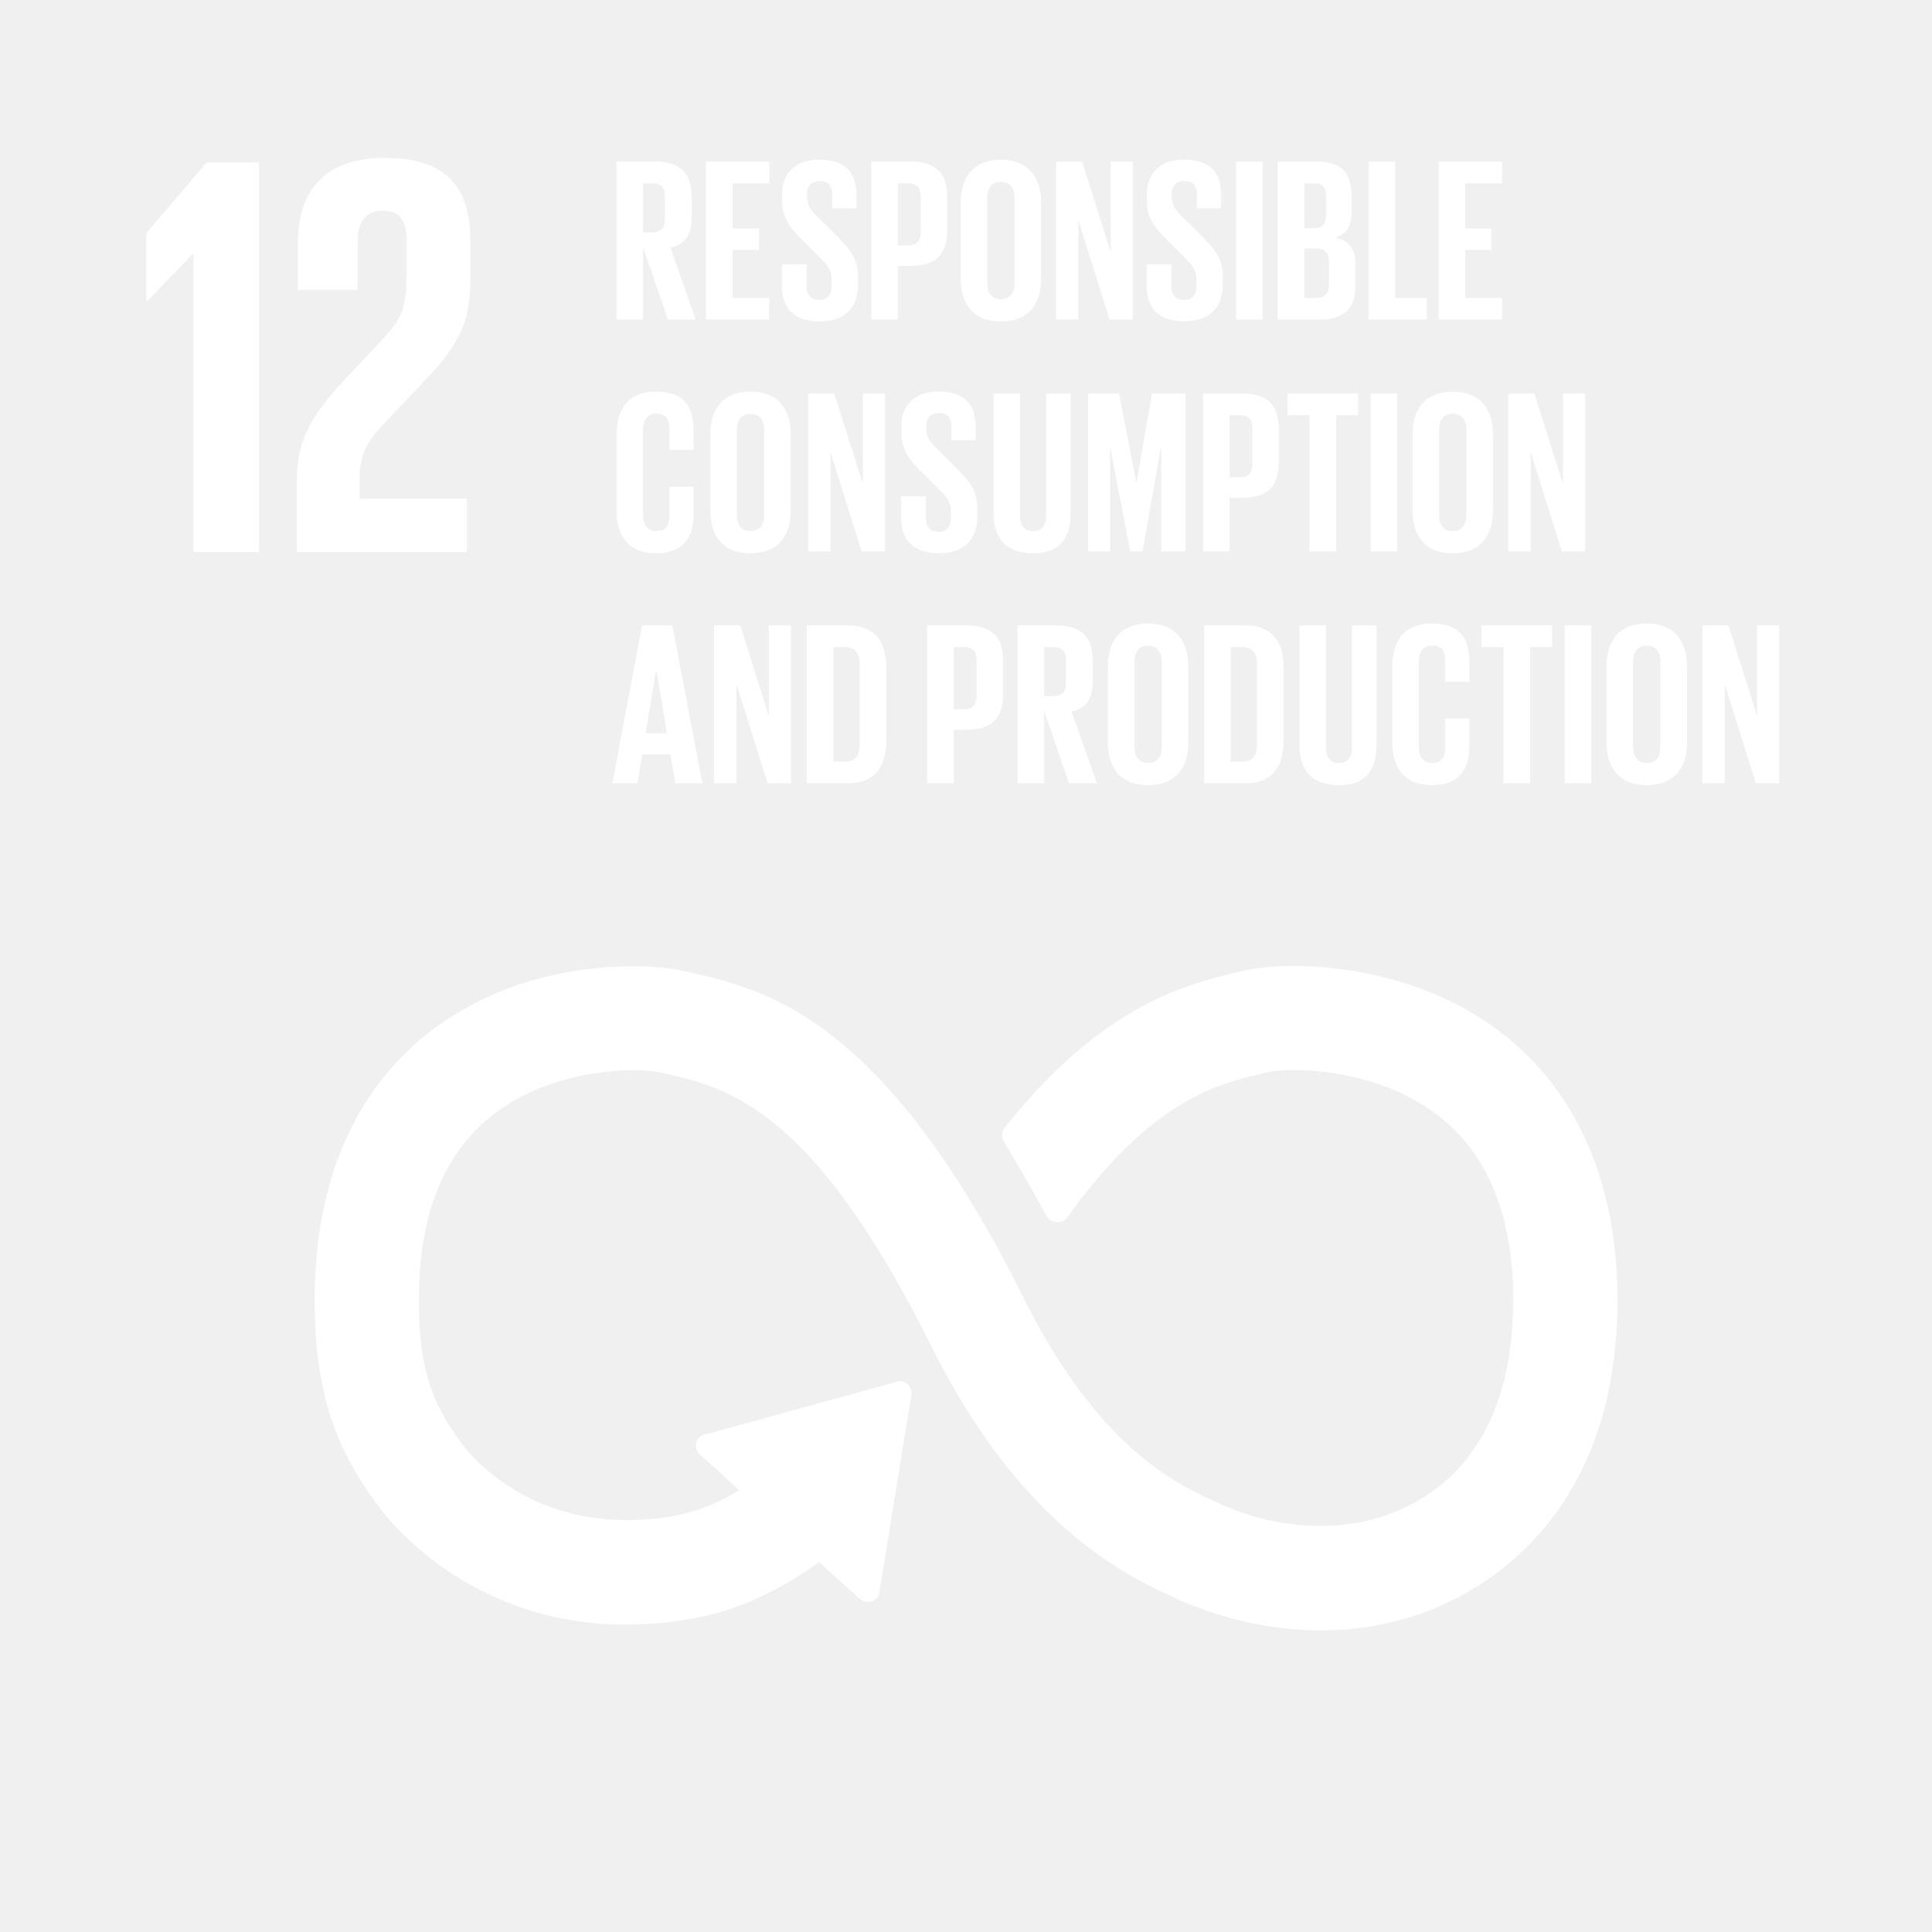
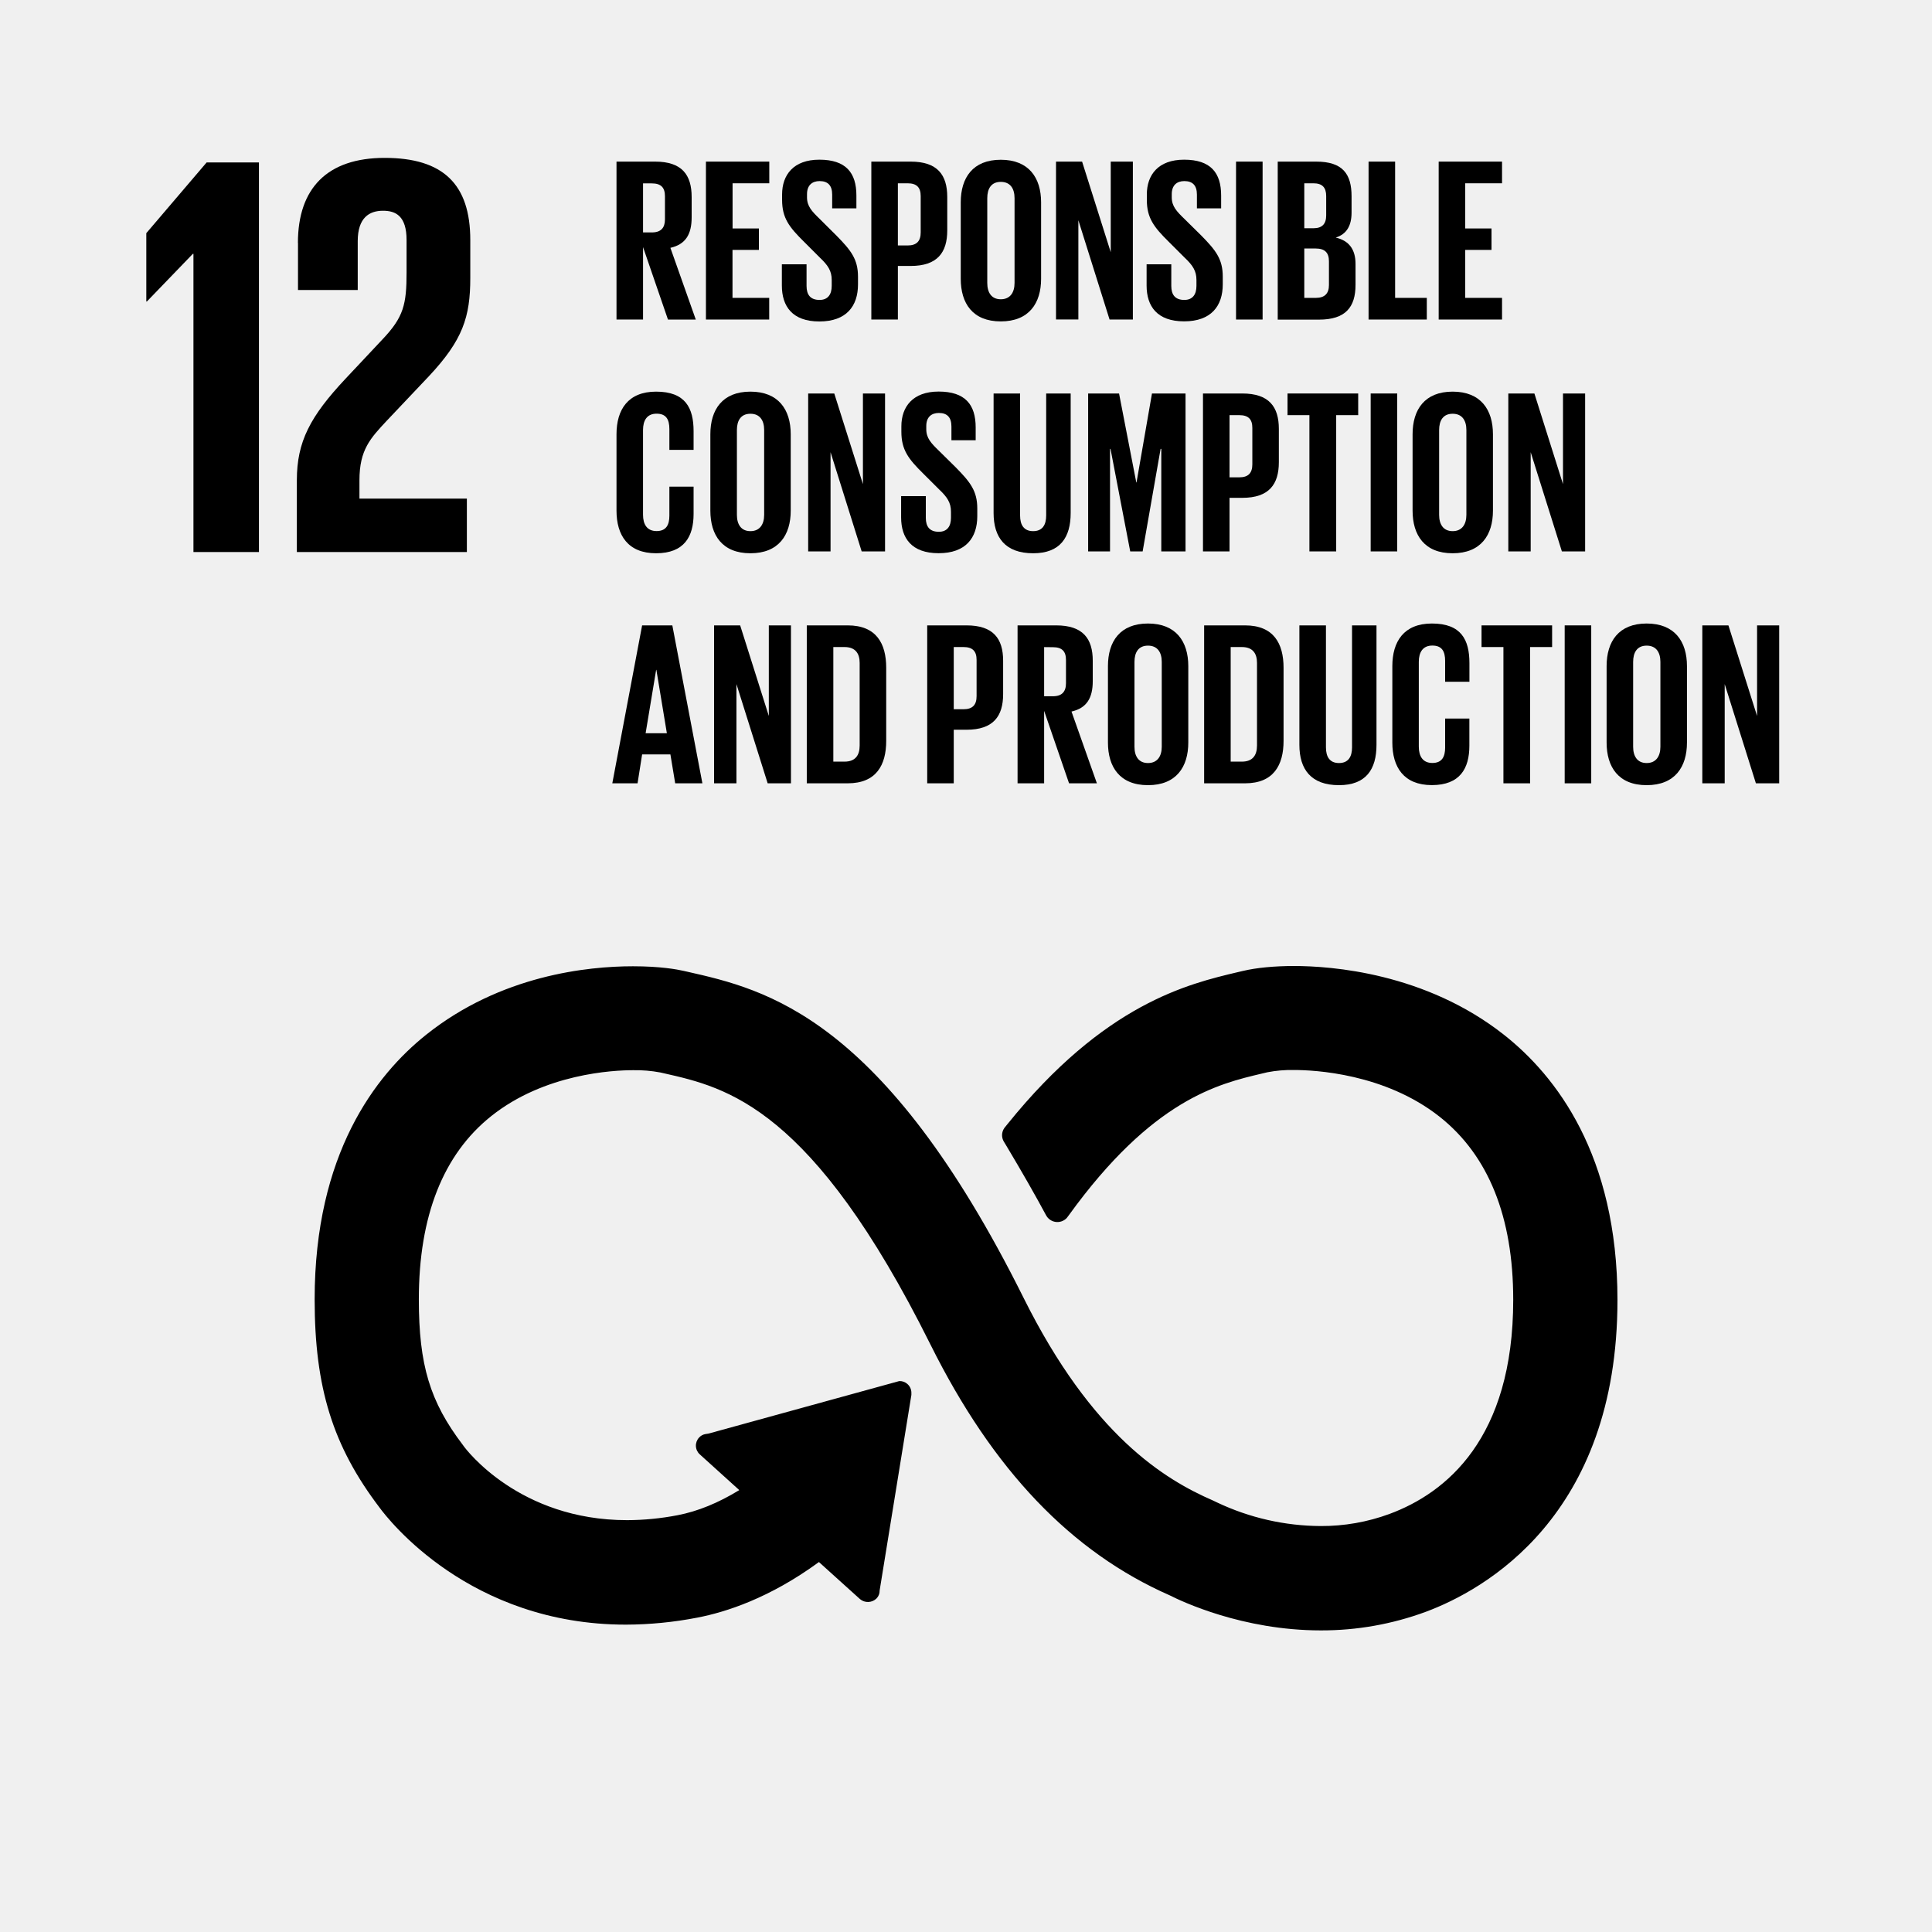
- <svg xmlns="http://www.w3.org/2000/svg" id="Layer_1" data-name="Layer 1" viewBox="0 0 1000 1000" focusable="false">
-   <link type="text/css" rel="stylesheet" id="dark-mode-general-link" />
+ <svg xmlns="http://www.w3.org/2000/svg" id="Layer_1" data-name="Layer 1" viewBox="0 0 1000 1000">
  <link type="text/css" rel="stylesheet" id="dark-mode-custom-link" />
-   <style type="text/css" id="dark-mode-custom-style" />
-   <defs>
-     <style>
-       .cls-2 {
-         fill: #fff;
-       }
-     </style>
-   </defs>
-   <polygon id="_Path_2" data-name="&lt;Path&gt;" class="cls-2" points="99.82 131.38 100.13 131.38 100.13 285.73 134.03 285.73 134.03 84.09 106.94 84.09 75.73 120.68 75.73 156.06 76.02 156.06 99.82 131.38" />
-   <path id="_Path_3" data-name="&lt;Path&gt;" class="cls-2" d="M154.24,125.74v24.37h30.92V124.83c0-12.18,6-15.75,13.09-15.75,6.55,0,12.19,2.67,12.19,15.17v16.64c0,16.67-1.48,23.2-12.5,34.8l-19,20.23c-18.43,19.63-25.29,32.71-25.29,52.64v37.18h88V258.07H186.05v-9.51c0-15.77,5.65-21.71,14.27-30.93L222,194.73c17.55-18.73,21.42-30.64,21.42-50.86V124.25c0-28.86-14-42.53-44.32-42.53-29.74,0-44.9,15.76-44.9,44" />
-   <path id="_Path_4" data-name="&lt;Path&gt;" class="cls-2" d="M778.55,535.68C737.77,503.47,688.87,500,669.74,500c-10.09,0-19.43.9-26.27,2.53l-2.68.62c-25.83,6.1-69.06,16.31-119.39,78.77l-1.48,1.83a6.54,6.54,0,0,0-1.26,3.78,6.69,6.69,0,0,0,.89,3.31l1.14,1.87q12.46,20.85,20.7,36.21a6.65,6.65,0,0,0,10.76,1.51c.35-.46.71-.95,1-1.32C596.57,569,630.63,561,653.17,555.67L656,555a66,66,0,0,1,13.8-1.17c10.48,0,46.91,1.74,75.33,24.18,25.29,20,38.11,51.84,38.11,94.75,0,71.92-34.79,100-64,110.84a101.61,101.61,0,0,1-35.68,6.28A126.64,126.64,0,0,1,630,777.69l-2.09-1c-25.11-10.9-62.6-33.63-98.05-104.81-72.66-146-133.7-159.78-174.12-168.93l-2.12-.47c-3.1-.71-11.84-2.34-26-2.34-23.4,0-68.42,4.6-107,35.4-26.34,21-57.76,61.83-57.76,137,0,45.77,9.43,76,33.6,107.79,4.54,6.2,46.65,60.58,127.5,60.58a196.78,196.78,0,0,0,36.92-3.62c14.76-2.82,37.54-10.12,63-28.78l21.25,19.18a6.36,6.36,0,0,0,8.63-.4,5.6,5.6,0,0,0,1.53-4l16.44-101.28,0-1.18a6,6,0,0,0-2-4.42,5.92,5.92,0,0,0-4.26-1.57h0L366.81,742l-1.88.31a5.74,5.74,0,0,0-3.13,1.81,6.1,6.1,0,0,0,.42,8.67l20.43,18.48c-10.74,6.59-21.48,11-31.92,13a139.84,139.84,0,0,1-26.16,2.56c-55.87,0-83.36-36.67-84.49-38.22l-.55-.76c-17-22.33-22.74-41.34-22.74-75.34,0-43.06,12.6-75,37.45-94.8,27.65-22.06,63.23-23.78,73.49-23.78a69.38,69.38,0,0,1,14,1.17l2.18.49c32.26,7.31,76.44,17.31,137.7,140.35,32.35,65,72.92,107.44,123.91,129.84,5.93,3,37.56,18.11,78.1,18.11a155.58,155.58,0,0,0,54.5-9.67c29.78-11.11,99.08-49.1,99.08-161.42C837.17,597.72,805.29,556.8,778.55,535.68Z" />
+   <defs />
+   <path id="_Path_2" data-name="&lt;Path&gt;" class="cls-2" d="M99.82 131.38h.31v154.35h33.9V84.09h-27.09l-31.21 36.59v35.38h.29l23.8-24.68z" />
+   <path id="_Path_3" data-name="&lt;Path&gt;" class="cls-2" d="M154.24 125.74v24.37h30.92v-25.28c0-12.18 6-15.75 13.09-15.75 6.55 0 12.19 2.67 12.19 15.17v16.64c0 16.67-1.48 23.2-12.5 34.8l-19 20.23c-18.43 19.63-25.29 32.71-25.29 52.64v37.18h88v-27.67h-55.6v-9.51c0-15.77 5.65-21.71 14.27-30.93l21.68-22.9c17.55-18.73 21.42-30.64 21.42-50.86v-19.62c0-28.86-14-42.53-44.32-42.53-29.74 0-44.9 15.76-44.9 44" />
+   <path id="_Path_4" data-name="&lt;Path&gt;" class="cls-2" d="M778.55 535.68C737.77 503.47 688.87 500 669.74 500c-10.09 0-19.43.9-26.27 2.53l-2.68.62c-25.83 6.1-69.06 16.31-119.39 78.77l-1.48 1.83a6.54 6.54 0 00-1.26 3.78 6.69 6.69 0 00.89 3.31l1.14 1.87q12.46 20.85 20.7 36.21a6.65 6.65 0 0010.76 1.51c.35-.46.71-.95 1-1.32C596.57 569 630.63 561 653.17 555.67L656 555a66 66 0 0113.8-1.17c10.48 0 46.91 1.74 75.33 24.18 25.29 20 38.11 51.84 38.11 94.75 0 71.92-34.79 100-64 110.84a101.61 101.61 0 01-35.68 6.28A126.64 126.64 0 01630 777.69l-2.09-1c-25.11-10.9-62.6-33.63-98.05-104.81-72.66-146-133.7-159.78-174.12-168.93l-2.12-.47c-3.1-.71-11.84-2.34-26-2.34-23.4 0-68.42 4.6-107 35.4-26.34 21-57.76 61.83-57.76 137 0 45.77 9.43 76 33.6 107.79 4.54 6.2 46.65 60.58 127.5 60.58a196.78 196.78 0 0036.92-3.62c14.76-2.82 37.54-10.12 63-28.78l21.25 19.18a6.36 6.36 0 008.63-.4 5.6 5.6 0 001.53-4l16.44-101.28v-1.18a6 6 0 00-2-4.42 5.92 5.92 0 00-4.26-1.57L366.81 742l-1.88.31a5.74 5.74 0 00-3.13 1.81 6.1 6.1 0 00.42 8.67l20.43 18.48c-10.74 6.59-21.48 11-31.92 13a139.84 139.84 0 01-26.16 2.56c-55.87 0-83.36-36.67-84.49-38.22l-.55-.76c-17-22.33-22.74-41.34-22.74-75.34 0-43.06 12.6-75 37.45-94.8 27.65-22.06 63.23-23.78 73.49-23.78a69.38 69.38 0 0114 1.17l2.18.49c32.26 7.31 76.44 17.31 137.7 140.35 32.35 65 72.92 107.44 123.91 129.84 5.93 3 37.56 18.11 78.1 18.11a155.58 155.58 0 0054.5-9.67c29.78-11.11 99.08-49.1 99.08-161.42-.03-75.08-31.91-116-58.65-137.12z" />
  <g id="_Group_" data-name="&lt;Group&gt;">
-     <path id="_Compound_Path_" data-name="&lt;Compound Path&gt;" class="cls-2" d="M332.84,127.9v37.49H319.1V83.65h20C353,83.65,358,90.52,358,102v10.49c0,8.8-3.14,14-11,15.79l13.14,37.13H345.74Zm0-33V120.3h4.58c4.71,0,6.76-2.41,6.76-6.75v-12c0-4.46-2.05-6.63-6.76-6.63Z" />
-     <path id="_Compound_Path_2" data-name="&lt;Compound Path&gt;" class="cls-2" d="M365.39,83.65h32.79V94.87h-19v23.38h13.62v11.1H379.14v24.83h19v11.21H365.39Z" />
-     <path id="_Compound_Path_3" data-name="&lt;Compound Path&gt;" class="cls-2" d="M404.69,147.79v-11h12.78V148c0,4.58,2,7.24,6.75,7.24,4.34,0,6.27-2.9,6.27-7.24V144.9c0-4.7-1.93-7.6-6.15-11.58l-8.07-8.07c-7.84-7.72-11.46-12.42-11.46-21.83v-2.77c0-10.13,5.91-18,19.29-18,13.75,0,19.17,6.75,19.17,18.56v6.64H430.73v-7.12c0-4.7-2.17-7-6.51-7-3.85,0-6.51,2.17-6.51,6.75v1.69c0,4.58,2.53,7.23,6.51,11.09L433,122c7.48,7.6,11.1,12.18,11.1,21.22v4c0,11.21-6,19.17-20,19.17S404.69,158.52,404.69,147.79Z" />
-     <path id="_Compound_Path_4" data-name="&lt;Compound Path&gt;" class="cls-2" d="M451,83.65h20.37c13.86,0,18.93,6.87,18.93,18.33v17.24c0,11.45-5.07,18.44-18.93,18.44h-6.63v27.73H451Zm13.74,11.22v32.18h5.06c4.7,0,6.75-2.29,6.75-6.75V101.5c0-4.46-2.05-6.63-6.75-6.63Z" />
-     <path id="_Compound_Path_5" data-name="&lt;Compound Path&gt;" class="cls-2" d="M497.28,144.29V104.75c0-12.78,6.27-22.06,20.73-22.06s20.86,9.28,20.86,22.06v39.54c0,12.66-6.27,22.07-20.86,22.07S497.28,157,497.28,144.29Zm27.85,2.17V102.58c0-4.94-2.17-8.44-7.12-8.44s-7,3.5-7,8.44v43.88c0,4.95,2.17,8.44,7,8.44S525.13,151.41,525.13,146.46Z" />
-     <path id="_Compound_Path_6" data-name="&lt;Compound Path&gt;" class="cls-2" d="M558.16,114v51.36H546.59V83.65h13.5l14.83,46.9V83.65h11.45v81.74H574.31Z" />
-     <path id="_Compound_Path_7" data-name="&lt;Compound Path&gt;" class="cls-2" d="M593.48,147.79v-11h12.78V148c0,4.58,2,7.24,6.75,7.24,4.34,0,6.27-2.9,6.27-7.24V144.9c0-4.7-1.93-7.6-6.15-11.58l-8.08-8.07c-7.83-7.72-11.45-12.42-11.45-21.83v-2.77c0-10.13,5.91-18,19.29-18,13.74,0,19.17,6.75,19.17,18.56v6.64H619.52v-7.12c0-4.7-2.17-7-6.51-7-3.86,0-6.51,2.17-6.51,6.75v1.69c0,4.58,2.53,7.23,6.51,11.09l8.8,8.68c7.48,7.6,11.09,12.18,11.09,21.22v4c0,11.21-6,19.17-20,19.17S593.48,158.52,593.48,147.79Z" />
-     <path id="_Compound_Path_8" data-name="&lt;Compound Path&gt;" class="cls-2" d="M639.77,83.65h13.75v81.74H639.77Z" />
-     <path id="_Compound_Path_9" data-name="&lt;Compound Path&gt;" class="cls-2" d="M661.35,83.65h19.9c13.74,0,18.32,6.39,18.32,18v8.32c0,6.87-2.53,11.21-8.2,13,6.87,1.56,10.25,6.14,10.25,13.62v10.85c0,11.57-5.18,18-18.93,18H661.35Zm13.75,34.48h4.82c4.46,0,6.51-2.29,6.51-6.63v-10c0-4.46-2-6.63-6.63-6.63h-4.7Zm0,10.49v25.56h6c4.59,0,6.76-2.29,6.76-6.63v-12.3c0-4.34-2-6.63-6.88-6.63Z" />
-     <path id="_Compound_Path_10" data-name="&lt;Compound Path&gt;" class="cls-2" d="M708.37,83.65h13.74v70.53h16.4v11.21H708.37Z" />
-     <path id="_Compound_Path_11" data-name="&lt;Compound Path&gt;" class="cls-2" d="M744.66,83.65h32.79V94.87H758.4v23.38H772v11.1H758.4v24.83h19.05v11.21H744.66Z" />
+     <path id="_Compound_Path_" data-name="&lt;Compound Path&gt;" class="cls-2" d="M332.84 127.9v37.49H319.1V83.65h20c13.9 0 18.9 6.87 18.9 18.35v10.49c0 8.8-3.14 14-11 15.79l13.14 37.13h-14.4zm0-33v25.4h4.58c4.71 0 6.76-2.41 6.76-6.75v-12c0-4.46-2.05-6.63-6.76-6.63z" />
+     <path id="_Compound_Path_2" data-name="&lt;Compound Path&gt;" class="cls-2" d="M365.39 83.65h32.79v11.22h-19v23.38h13.62v11.1h-13.66v24.83h19v11.21h-32.75z" />
+     <path id="_Compound_Path_3" data-name="&lt;Compound Path&gt;" class="cls-2" d="M404.69 147.79v-11h12.78V148c0 4.58 2 7.24 6.75 7.24 4.34 0 6.27-2.9 6.27-7.24v-3.1c0-4.7-1.93-7.6-6.15-11.58l-8.07-8.07c-7.84-7.72-11.46-12.42-11.46-21.83v-2.77c0-10.13 5.91-18 19.29-18 13.75 0 19.17 6.75 19.17 18.56v6.64h-12.54v-7.12c0-4.7-2.17-7-6.51-7-3.85 0-6.51 2.17-6.51 6.75v1.69c0 4.58 2.53 7.23 6.51 11.09L433 122c7.48 7.6 11.1 12.18 11.1 21.22v4c0 11.21-6 19.17-20 19.17s-19.41-7.87-19.41-18.6z" />
+     <path id="_Compound_Path_4" data-name="&lt;Compound Path&gt;" class="cls-2" d="M451 83.65h20.37c13.86 0 18.93 6.87 18.93 18.33v17.24c0 11.45-5.07 18.44-18.93 18.44h-6.63v27.73H451zm13.74 11.22v32.18h5.06c4.7 0 6.75-2.29 6.75-6.75v-18.8c0-4.46-2.05-6.63-6.75-6.63z" />
+     <path id="_Compound_Path_5" data-name="&lt;Compound Path&gt;" class="cls-2" d="M497.28 144.29v-39.54c0-12.78 6.27-22.06 20.73-22.06s20.86 9.28 20.86 22.06v39.54c0 12.66-6.27 22.07-20.86 22.07s-20.73-9.36-20.73-22.07zm27.85 2.17v-43.88c0-4.94-2.17-8.44-7.12-8.44s-7 3.5-7 8.44v43.88c0 4.95 2.17 8.44 7 8.44s7.12-3.49 7.12-8.44z" />
+     <path id="_Compound_Path_6" data-name="&lt;Compound Path&gt;" class="cls-2" d="M558.16 114v51.36h-11.57V83.65h13.5l14.83 46.9v-46.9h11.45v81.74h-12.06z" />
+     <path id="_Compound_Path_7" data-name="&lt;Compound Path&gt;" class="cls-2" d="M593.48 147.79v-11h12.78V148c0 4.58 2 7.24 6.75 7.24 4.34 0 6.27-2.9 6.27-7.24v-3.1c0-4.7-1.93-7.6-6.15-11.58l-8.08-8.07c-7.83-7.72-11.45-12.42-11.45-21.83v-2.77c0-10.13 5.91-18 19.29-18 13.74 0 19.17 6.75 19.17 18.56v6.64h-12.54v-7.12c0-4.7-2.17-7-6.51-7-3.86 0-6.51 2.17-6.51 6.75v1.69c0 4.58 2.53 7.23 6.51 11.09l8.8 8.68c7.48 7.6 11.09 12.18 11.09 21.22v4c0 11.21-6 19.17-20 19.17s-19.42-7.81-19.42-18.54z" />
+     <path id="_Compound_Path_8" data-name="&lt;Compound Path&gt;" class="cls-2" d="M639.77 83.65h13.75v81.74h-13.75z" />
+     <path id="_Compound_Path_9" data-name="&lt;Compound Path&gt;" class="cls-2" d="M661.35 83.65h19.9c13.74 0 18.32 6.39 18.32 18v8.32c0 6.87-2.53 11.21-8.2 13 6.87 1.56 10.25 6.14 10.25 13.62v10.85c0 11.57-5.18 18-18.93 18h-21.34zm13.75 34.48h4.82c4.46 0 6.51-2.29 6.51-6.63v-10c0-4.46-2-6.63-6.63-6.63h-4.7zm0 10.49v25.56h6c4.59 0 6.76-2.29 6.76-6.63v-12.3c0-4.34-2-6.63-6.88-6.63z" />
+     <path id="_Compound_Path_10" data-name="&lt;Compound Path&gt;" class="cls-2" d="M708.37 83.65h13.74v70.53h16.4v11.21h-30.14z" />
+     <path id="_Compound_Path_11" data-name="&lt;Compound Path&gt;" class="cls-2" d="M744.66 83.65h32.79v11.22H758.4v23.38H772v11.1h-13.6v24.83h19.05v11.21h-32.79z" />
  </g>
  <g id="_Group_2" data-name="&lt;Group&gt;">
-     <path id="_Compound_Path_12" data-name="&lt;Compound Path&gt;" class="cls-2" d="M319.1,264.31V224.77c0-12.78,6-22.06,20.49-22.06,15.19,0,19.41,8.44,19.41,20.49v9.65H346.47V222.12c0-5.07-1.69-8-6.64-8s-7,3.5-7,8.44v43.88c0,4.94,2.05,8.44,7,8.44s6.64-3.13,6.64-8V251.89H359V266c0,11.69-4.82,20.37-19.41,20.37S319.1,277,319.1,264.31Z" />
-     <path id="_Compound_Path_13" data-name="&lt;Compound Path&gt;" class="cls-2" d="M367.68,264.31V224.77c0-12.78,6.27-22.06,20.74-22.06s20.86,9.28,20.86,22.06v39.54c0,12.66-6.27,22.06-20.86,22.06S367.68,277,367.68,264.31Zm27.85,2.17V222.6c0-4.94-2.17-8.44-7.11-8.44s-7,3.5-7,8.44v43.88c0,4.94,2.17,8.44,7,8.44S395.53,271.42,395.53,266.48Z" />
-     <path id="_Compound_Path_14" data-name="&lt;Compound Path&gt;" class="cls-2" d="M429.89,234.05v51.36H418.31V203.67h13.51l14.83,46.9v-46.9H458.1v81.74H446Z" />
-     <path id="_Compound_Path_15" data-name="&lt;Compound Path&gt;" class="cls-2" d="M466.42,267.81v-11H479.2v11.21c0,4.58,2,7.23,6.75,7.23,4.34,0,6.27-2.89,6.27-7.23v-3.14c0-4.7-1.93-7.59-6.15-11.57L478,245.26c-7.84-7.71-11.45-12.41-11.45-21.82v-2.77c0-10.13,5.9-18,19.29-18,13.74,0,19.17,6.75,19.17,18.56v6.63H492.46v-7.11c0-4.7-2.17-7-6.51-7-3.86,0-6.51,2.17-6.51,6.75v1.69c0,4.58,2.53,7.23,6.51,11.09l8.8,8.68c7.47,7.59,11.09,12.17,11.09,21.22v4c0,11.21-6,19.16-20,19.16S466.42,278.54,466.42,267.81Z" />
-     <path id="_Compound_Path_16" data-name="&lt;Compound Path&gt;" class="cls-2" d="M554.18,203.67v61.85c0,12.66-5.42,20.85-19.41,20.85-14.47,0-20.49-8.19-20.49-20.85V203.67H528v63.17c0,4.83,1.93,8.08,6.75,8.08s6.75-3.25,6.75-8.08V203.67Z" />
-     <path id="_Compound_Path_17" data-name="&lt;Compound Path&gt;" class="cls-2" d="M601.08,232.36h-.36l-9.29,53.05H585L574.8,232.36h-.25v53.05H563.22V203.67h16l8.92,46.05h.12l8-46.05h17.37v81.74H601.08Z" />
-     <path id="_Compound_Path_18" data-name="&lt;Compound Path&gt;" class="cls-2" d="M622.66,203.67H643c13.86,0,18.93,6.87,18.93,18.33v17.24c0,11.45-5.07,18.44-18.93,18.44H636.4v27.73H622.66Zm13.74,11.21v32.19h5.06c4.71,0,6.75-2.29,6.75-6.75V221.51c0-4.46-2-6.63-6.75-6.63Z" />
-     <path id="_Compound_Path_19" data-name="&lt;Compound Path&gt;" class="cls-2" d="M666.42,203.67H703v11.21H691.61v70.53H677.75V214.88H666.42Z" />
-     <path id="_Compound_Path_20" data-name="&lt;Compound Path&gt;" class="cls-2" d="M709.46,203.67H723.2v81.74H709.46Z" />
-     <path id="_Compound_Path_21" data-name="&lt;Compound Path&gt;" class="cls-2" d="M731.15,264.31V224.77c0-12.78,6.27-22.06,20.74-22.06s20.86,9.28,20.86,22.06v39.54c0,12.66-6.27,22.06-20.86,22.06S731.15,277,731.15,264.31ZM759,266.48V222.6c0-4.94-2.17-8.44-7.11-8.44s-7,3.5-7,8.44v43.88c0,4.94,2.17,8.44,7,8.44S759,271.42,759,266.48Z" />
-     <path id="_Compound_Path_22" data-name="&lt;Compound Path&gt;" class="cls-2" d="M792.28,234.05v51.36H780.7V203.67h13.5L809,250.57v-46.9h11.46v81.74H808.43Z" />
+     <path id="_Compound_Path_12" data-name="&lt;Compound Path&gt;" class="cls-2" d="M319.1 264.31v-39.54c0-12.78 6-22.06 20.49-22.06 15.19 0 19.41 8.44 19.41 20.49v9.65h-12.53v-10.73c0-5.07-1.69-8-6.64-8s-7 3.5-7 8.44v43.88c0 4.94 2.05 8.44 7 8.44s6.64-3.13 6.64-8v-14.99H359V266c0 11.69-4.82 20.37-19.41 20.37S319.1 277 319.1 264.31z" />
+     <path id="_Compound_Path_13" data-name="&lt;Compound Path&gt;" class="cls-2" d="M367.68 264.31v-39.54c0-12.78 6.27-22.06 20.74-22.06s20.86 9.28 20.86 22.06v39.54c0 12.66-6.27 22.06-20.86 22.06s-20.74-9.37-20.74-22.06zm27.85 2.17V222.6c0-4.94-2.17-8.44-7.11-8.44s-7 3.5-7 8.44v43.88c0 4.94 2.17 8.44 7 8.44s7.11-3.5 7.11-8.44z" />
+     <path id="_Compound_Path_14" data-name="&lt;Compound Path&gt;" class="cls-2" d="M429.89 234.05v51.36h-11.58v-81.74h13.51l14.83 46.9v-46.9h11.45v81.74H446z" />
+     <path id="_Compound_Path_15" data-name="&lt;Compound Path&gt;" class="cls-2" d="M466.42 267.81v-11h12.78v11.21c0 4.58 2 7.23 6.75 7.23 4.34 0 6.27-2.89 6.27-7.23v-3.14c0-4.7-1.93-7.59-6.15-11.57l-8.07-8.05c-7.84-7.71-11.45-12.41-11.45-21.82v-2.77c0-10.13 5.9-18 19.29-18 13.74 0 19.17 6.75 19.17 18.56v6.63h-12.55v-7.11c0-4.7-2.17-7-6.51-7-3.86 0-6.51 2.17-6.51 6.75v1.69c0 4.58 2.53 7.23 6.51 11.09l8.8 8.68c7.47 7.59 11.09 12.17 11.09 21.22v4c0 11.21-6 19.16-20 19.16s-19.42-7.8-19.42-18.53z" />
+     <path id="_Compound_Path_16" data-name="&lt;Compound Path&gt;" class="cls-2" d="M554.18 203.67v61.85c0 12.66-5.42 20.85-19.41 20.85-14.47 0-20.49-8.19-20.49-20.85v-61.85H528v63.17c0 4.83 1.93 8.08 6.75 8.08s6.75-3.25 6.75-8.08v-63.17z" />
+     <path id="_Compound_Path_17" data-name="&lt;Compound Path&gt;" class="cls-2" d="M601.08 232.36h-.36l-9.29 53.05H585l-10.2-53.05h-.25v53.05h-11.33v-81.74h16l8.92 46.05h.12l8-46.05h17.37v81.74h-12.55z" />
+     <path id="_Compound_Path_18" data-name="&lt;Compound Path&gt;" class="cls-2" d="M622.66 203.67H643c13.86 0 18.93 6.87 18.93 18.33v17.24c0 11.45-5.07 18.44-18.93 18.44h-6.6v27.73h-13.74zm13.74 11.21v32.19h5.06c4.71 0 6.75-2.29 6.75-6.75v-18.81c0-4.46-2-6.63-6.75-6.63z" />
+     <path id="_Compound_Path_19" data-name="&lt;Compound Path&gt;" class="cls-2" d="M666.42 203.67H703v11.21h-11.39v70.53h-13.86v-70.53h-11.33z" />
+     <path id="_Compound_Path_20" data-name="&lt;Compound Path&gt;" class="cls-2" d="M709.46 203.67h13.74v81.74h-13.74z" />
+     <path id="_Compound_Path_21" data-name="&lt;Compound Path&gt;" class="cls-2" d="M731.15 264.31v-39.54c0-12.78 6.27-22.06 20.74-22.06s20.86 9.28 20.86 22.06v39.54c0 12.66-6.27 22.06-20.86 22.06s-20.74-9.37-20.74-22.06zm27.85 2.17V222.6c0-4.94-2.17-8.44-7.11-8.44s-7 3.5-7 8.44v43.88c0 4.94 2.17 8.44 7 8.44s7.11-3.5 7.11-8.44z" />
+     <path id="_Compound_Path_22" data-name="&lt;Compound Path&gt;" class="cls-2" d="M792.28 234.05v51.36H780.7v-81.74h13.5l14.8 46.9v-46.9h11.46v81.74h-12.03z" />
  </g>
  <g id="_Group_3" data-name="&lt;Group&gt;">
-     <path id="_Compound_Path_23" data-name="&lt;Compound Path&gt;" class="cls-2" d="M316.93,405.44l15.43-81.74H348l15.56,81.74H349.48L347,390.49H332.36L330,405.44Zm17.24-25.92h11l-5.43-32.8h-.12Z" />
-     <path id="_Compound_Path_24" data-name="&lt;Compound Path&gt;" class="cls-2" d="M381.18,354.08v51.36H369.61V323.7h13.5l14.83,46.89V323.7H409.4v81.74H397.34Z" />
-     <path id="_Compound_Path_25" data-name="&lt;Compound Path&gt;" class="cls-2" d="M458.7,345.64v37.85c0,12.54-5.18,21.95-19.89,21.95H417.59V323.7h21.22C453.52,323.7,458.7,333,458.7,345.64Zm-21.58,48.58c5.67,0,7.84-3.37,7.84-8.32V343.11c0-4.83-2.17-8.2-7.84-8.2h-5.79v59.31Z" />
-     <path id="_Compound_Path_26" data-name="&lt;Compound Path&gt;" class="cls-2" d="M479.92,323.7h20.37c13.87,0,18.93,6.87,18.93,18.32v17.24c0,11.45-5.06,18.45-18.93,18.45h-6.63v27.73H479.92Zm13.74,11.21V367.1h5.06c4.71,0,6.76-2.29,6.76-6.75V341.54c0-4.46-2.05-6.63-6.76-6.63Z" />
-     <path id="_Compound_Path_27" data-name="&lt;Compound Path&gt;" class="cls-2" d="M540.44,367.94v37.5H526.69V323.7h20c13.86,0,18.92,6.87,18.92,18.32v10.49c0,8.8-3.13,14-11,15.79l13.14,37.14H553.34Zm0-33v25.44H545c4.7,0,6.75-2.41,6.75-6.76v-12c0-4.46-2-6.63-6.75-6.63Z" />
-     <path id="_Compound_Path_28" data-name="&lt;Compound Path&gt;" class="cls-2" d="M573.47,384.34V344.79c0-12.78,6.27-22.06,20.73-22.06s20.86,9.28,20.86,22.06v39.55c0,12.66-6.27,22.06-20.86,22.06S573.47,397,573.47,384.34Zm27.85,2.17V342.62c0-4.94-2.17-8.44-7.12-8.44s-7,3.5-7,8.44v43.89c0,4.94,2.17,8.44,7,8.44S601.32,391.45,601.32,386.51Z" />
-     <path id="_Compound_Path_29" data-name="&lt;Compound Path&gt;" class="cls-2" d="M664.37,345.64v37.85c0,12.54-5.19,21.95-19.89,21.95H623.26V323.7h21.22C659.18,323.7,664.37,333,664.37,345.64Zm-21.58,48.58c5.67,0,7.83-3.37,7.83-8.32V343.11c0-4.83-2.16-8.2-7.83-8.2H637v59.31Z" />
-     <path id="_Compound_Path_30" data-name="&lt;Compound Path&gt;" class="cls-2" d="M712.47,323.7v61.84c0,12.66-5.43,20.86-19.41,20.86-14.47,0-20.5-8.2-20.5-20.86V323.7h13.75v63.17c0,4.82,1.93,8.08,6.75,8.08s6.75-3.26,6.75-8.08V323.7Z" />
-     <path id="_Compound_Path_31" data-name="&lt;Compound Path&gt;" class="cls-2" d="M720.67,384.34V344.79c0-12.78,6-22.06,20.49-22.06,15.19,0,19.41,8.44,19.41,20.5v9.64H748V342.14c0-5.06-1.68-8-6.63-8s-7,3.5-7,8.44v43.89c0,4.94,2.05,8.44,7,8.44s6.63-3.14,6.63-8V371.92h12.54V386c0,11.69-4.82,20.37-19.41,20.37S720.67,397,720.67,384.34Z" />
-     <path id="_Compound_Path_32" data-name="&lt;Compound Path&gt;" class="cls-2" d="M766.84,323.7h36.53v11.21H792v70.53H778.17V334.91H766.84Z" />
-     <path id="_Compound_Path_33" data-name="&lt;Compound Path&gt;" class="cls-2" d="M809.88,323.7h13.74v81.74H809.88Z" />
-     <path id="_Compound_Path_34" data-name="&lt;Compound Path&gt;" class="cls-2" d="M831.58,384.34V344.79c0-12.78,6.26-22.06,20.73-22.06s20.86,9.28,20.86,22.06v39.55c0,12.66-6.27,22.06-20.86,22.06S831.58,397,831.58,384.34Zm27.84,2.17V342.62c0-4.94-2.17-8.44-7.11-8.44s-7,3.5-7,8.44v43.89c0,4.94,2.17,8.44,7,8.44S859.42,391.45,859.42,386.51Z" />
-     <path id="_Compound_Path_35" data-name="&lt;Compound Path&gt;" class="cls-2" d="M892.7,354.08v51.36H881.12V323.7h13.51l14.83,46.89V323.7h11.45v81.74H908.85Z" />
+     <path id="_Compound_Path_23" data-name="&lt;Compound Path&gt;" class="cls-2" d="M316.93 405.44l15.43-81.74H348l15.56 81.74h-14.08L347 390.49h-14.64L330 405.44zm17.24-25.92h11l-5.43-32.8h-.12z" />
+     <path id="_Compound_Path_24" data-name="&lt;Compound Path&gt;" class="cls-2" d="M381.18 354.08v51.36h-11.57V323.7h13.5l14.83 46.89V323.7h11.46v81.74h-12.06z" />
+     <path id="_Compound_Path_25" data-name="&lt;Compound Path&gt;" class="cls-2" d="M458.7 345.64v37.85c0 12.54-5.18 21.95-19.89 21.95h-21.22V323.7h21.22c14.71 0 19.89 9.3 19.89 21.94zm-21.58 48.58c5.67 0 7.84-3.37 7.84-8.32v-42.79c0-4.83-2.17-8.2-7.84-8.2h-5.79v59.31z" />
+     <path id="_Compound_Path_26" data-name="&lt;Compound Path&gt;" class="cls-2" d="M479.92 323.7h20.37c13.87 0 18.93 6.87 18.93 18.32v17.24c0 11.45-5.06 18.45-18.93 18.45h-6.63v27.73h-13.74zm13.74 11.21v32.19h5.06c4.71 0 6.76-2.29 6.76-6.75v-18.81c0-4.46-2.05-6.63-6.76-6.63z" />
+     <path id="_Compound_Path_27" data-name="&lt;Compound Path&gt;" class="cls-2" d="M540.44 367.94v37.5h-13.75V323.7h20c13.86 0 18.92 6.87 18.92 18.32v10.49c0 8.8-3.13 14-11 15.79l13.14 37.14h-14.41zm0-33v25.44H545c4.7 0 6.75-2.41 6.75-6.76v-12c0-4.46-2-6.63-6.75-6.63z" />
+     <path id="_Compound_Path_28" data-name="&lt;Compound Path&gt;" class="cls-2" d="M573.47 384.34v-39.55c0-12.78 6.27-22.06 20.73-22.06s20.86 9.28 20.86 22.06v39.55c0 12.66-6.27 22.06-20.86 22.06s-20.73-9.4-20.73-22.06zm27.85 2.17v-43.89c0-4.94-2.17-8.44-7.12-8.44s-7 3.5-7 8.44v43.89c0 4.94 2.17 8.44 7 8.44s7.12-3.5 7.12-8.44z" />
+     <path id="_Compound_Path_29" data-name="&lt;Compound Path&gt;" class="cls-2" d="M664.37 345.64v37.85c0 12.54-5.19 21.95-19.89 21.95h-21.22V323.7h21.22c14.7 0 19.89 9.3 19.89 21.94zm-21.58 48.58c5.67 0 7.83-3.37 7.83-8.32v-42.79c0-4.83-2.16-8.2-7.83-8.2H637v59.31z" />
+     <path id="_Compound_Path_30" data-name="&lt;Compound Path&gt;" class="cls-2" d="M712.47 323.7v61.84c0 12.66-5.43 20.86-19.41 20.86-14.47 0-20.5-8.2-20.5-20.86V323.7h13.75v63.17c0 4.82 1.93 8.08 6.75 8.08s6.75-3.26 6.75-8.08V323.7z" />
+     <path id="_Compound_Path_31" data-name="&lt;Compound Path&gt;" class="cls-2" d="M720.67 384.34v-39.55c0-12.78 6-22.06 20.49-22.06 15.19 0 19.41 8.44 19.41 20.5v9.64H748v-10.73c0-5.06-1.68-8-6.63-8s-7 3.5-7 8.44v43.89c0 4.94 2.05 8.44 7 8.44s6.63-3.14 6.63-8v-14.99h12.54V386c0 11.69-4.82 20.37-19.41 20.37s-20.46-9.37-20.46-22.03z" />
+     <path id="_Compound_Path_32" data-name="&lt;Compound Path&gt;" class="cls-2" d="M766.84 323.7h36.53v11.21H792v70.53h-13.83v-70.53h-11.33z" />
+     <path id="_Compound_Path_33" data-name="&lt;Compound Path&gt;" class="cls-2" d="M809.88 323.7h13.74v81.74h-13.74z" />
+     <path id="_Compound_Path_34" data-name="&lt;Compound Path&gt;" class="cls-2" d="M831.58 384.34v-39.55c0-12.78 6.26-22.06 20.73-22.06s20.86 9.28 20.86 22.06v39.55c0 12.66-6.27 22.06-20.86 22.06s-20.73-9.4-20.73-22.06zm27.84 2.17v-43.89c0-4.94-2.17-8.44-7.11-8.44s-7 3.5-7 8.44v43.89c0 4.94 2.17 8.44 7 8.44s7.11-3.5 7.11-8.44z" />
+     <path id="_Compound_Path_35" data-name="&lt;Compound Path&gt;" class="cls-2" d="M892.7 354.08v51.36h-11.58V323.7h13.51l14.83 46.89V323.7h11.45v81.74h-12.06z" />
  </g>
</svg>
